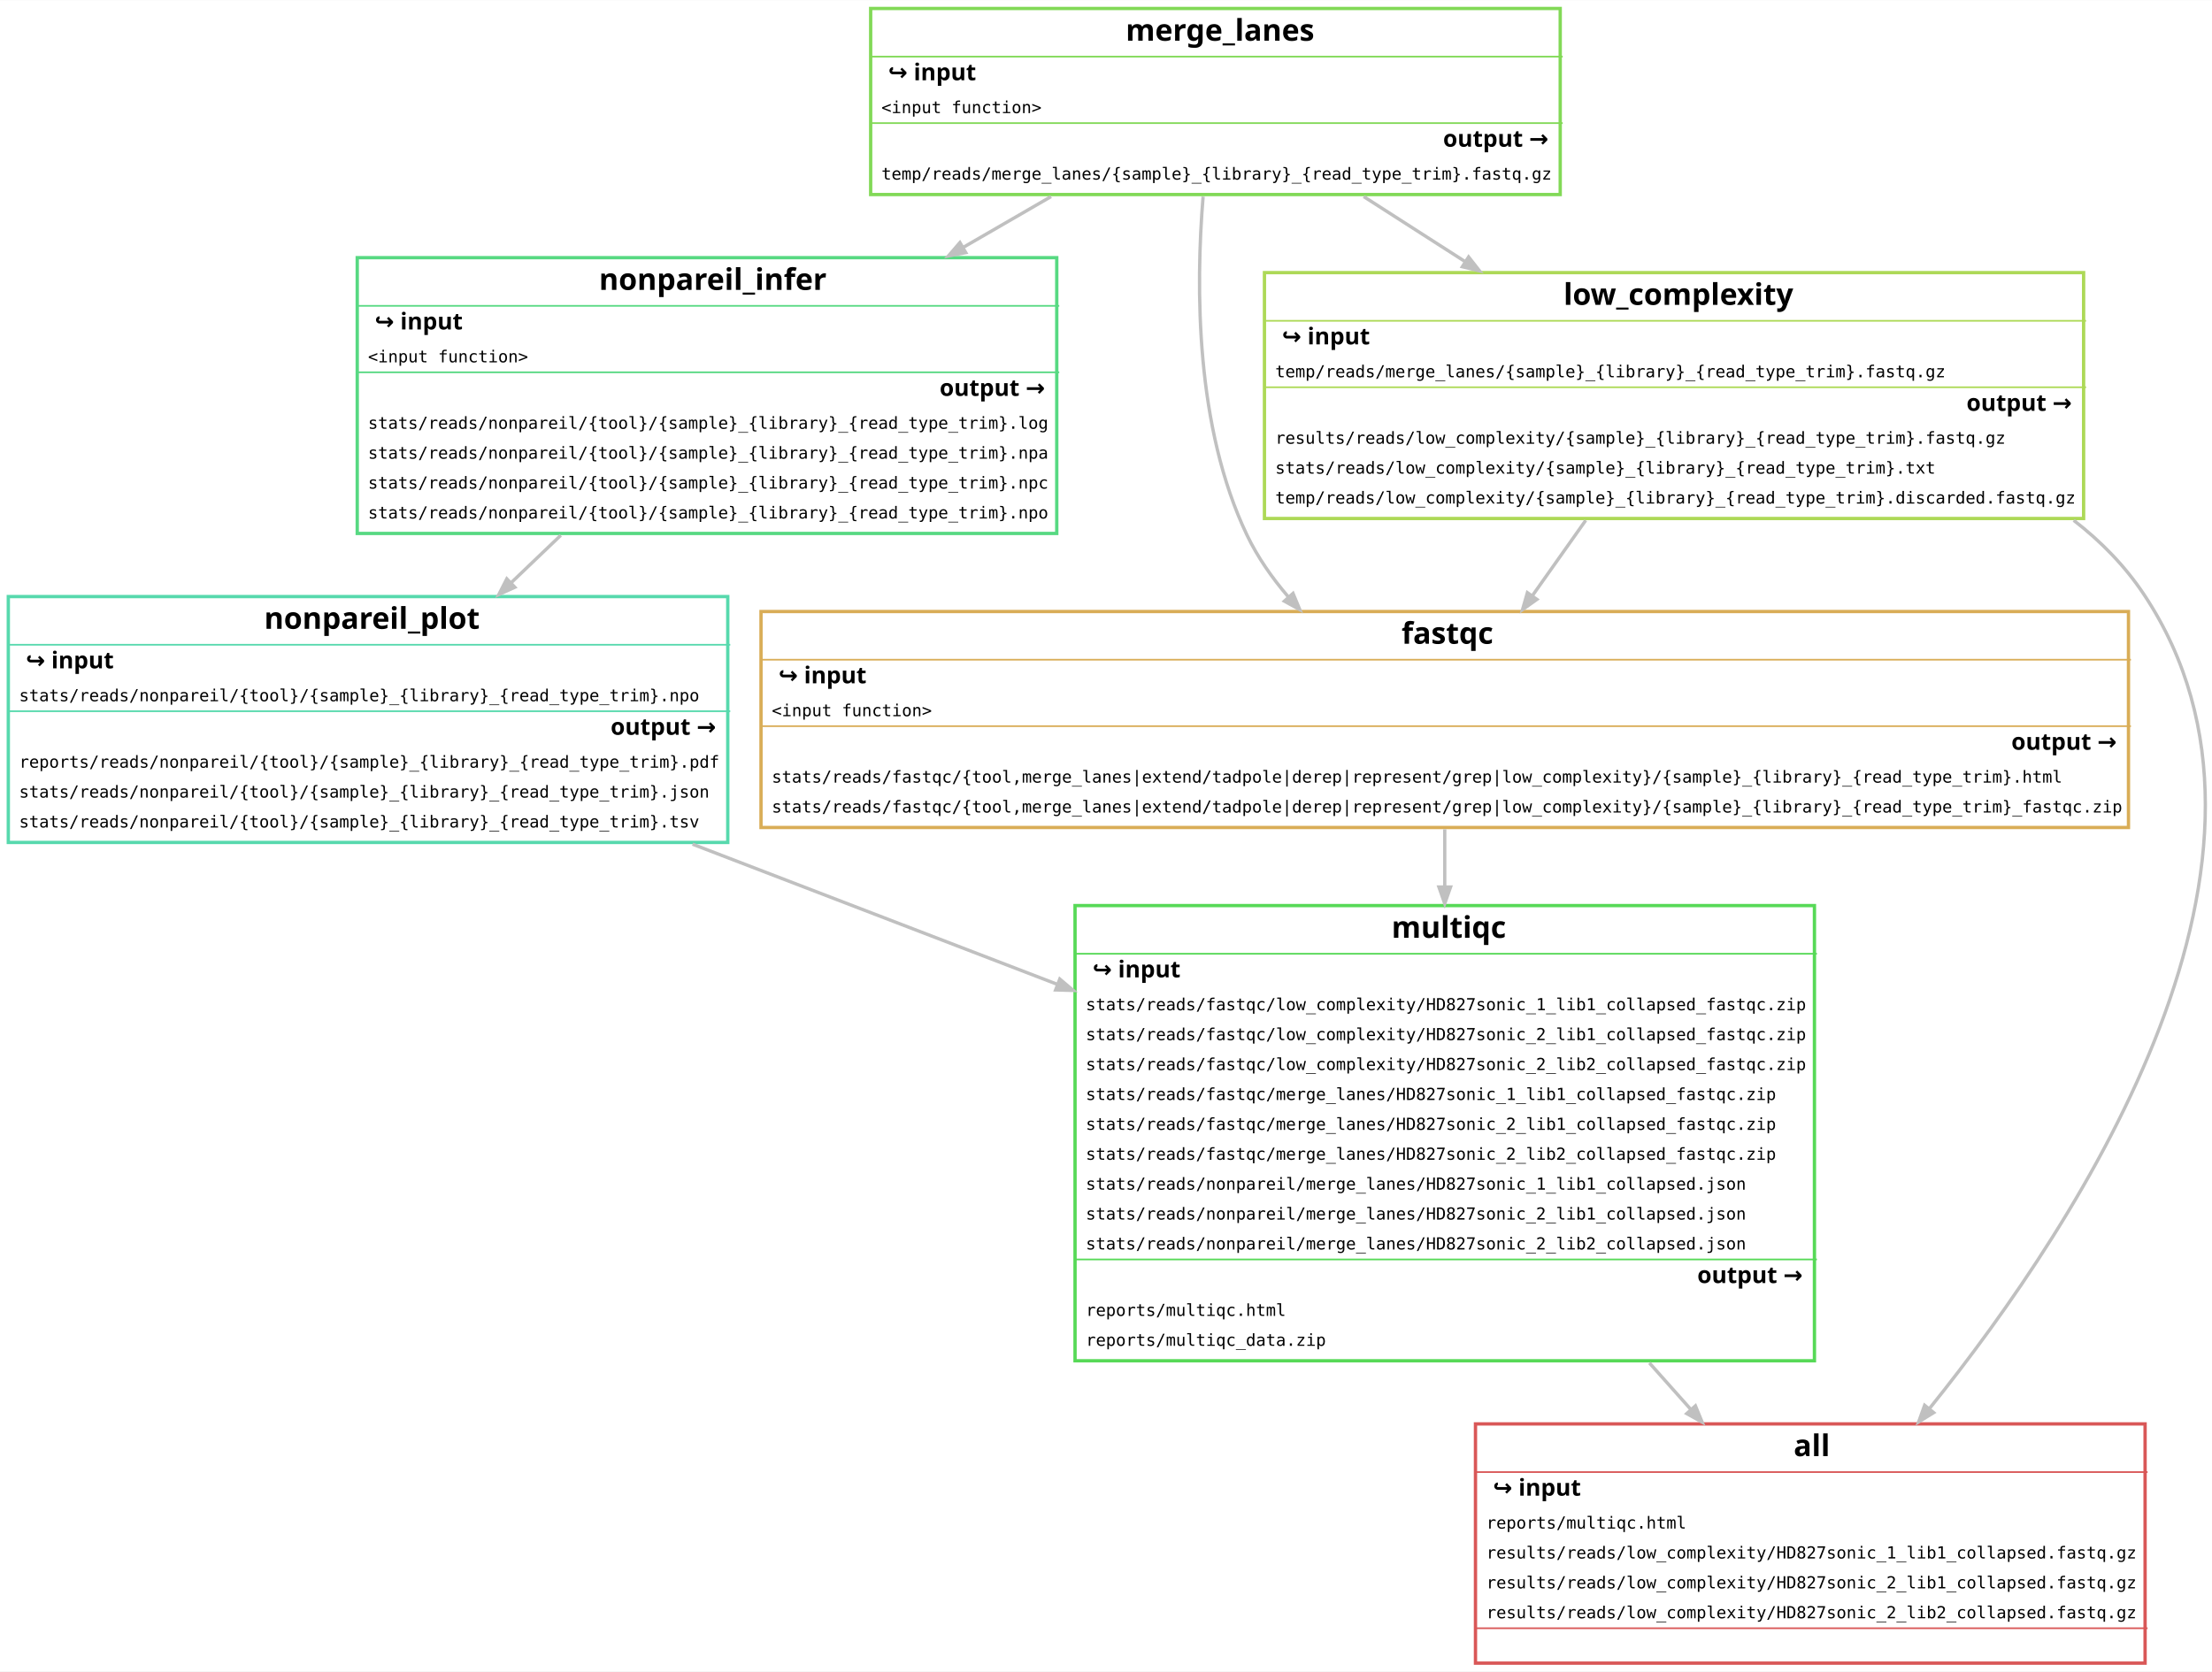
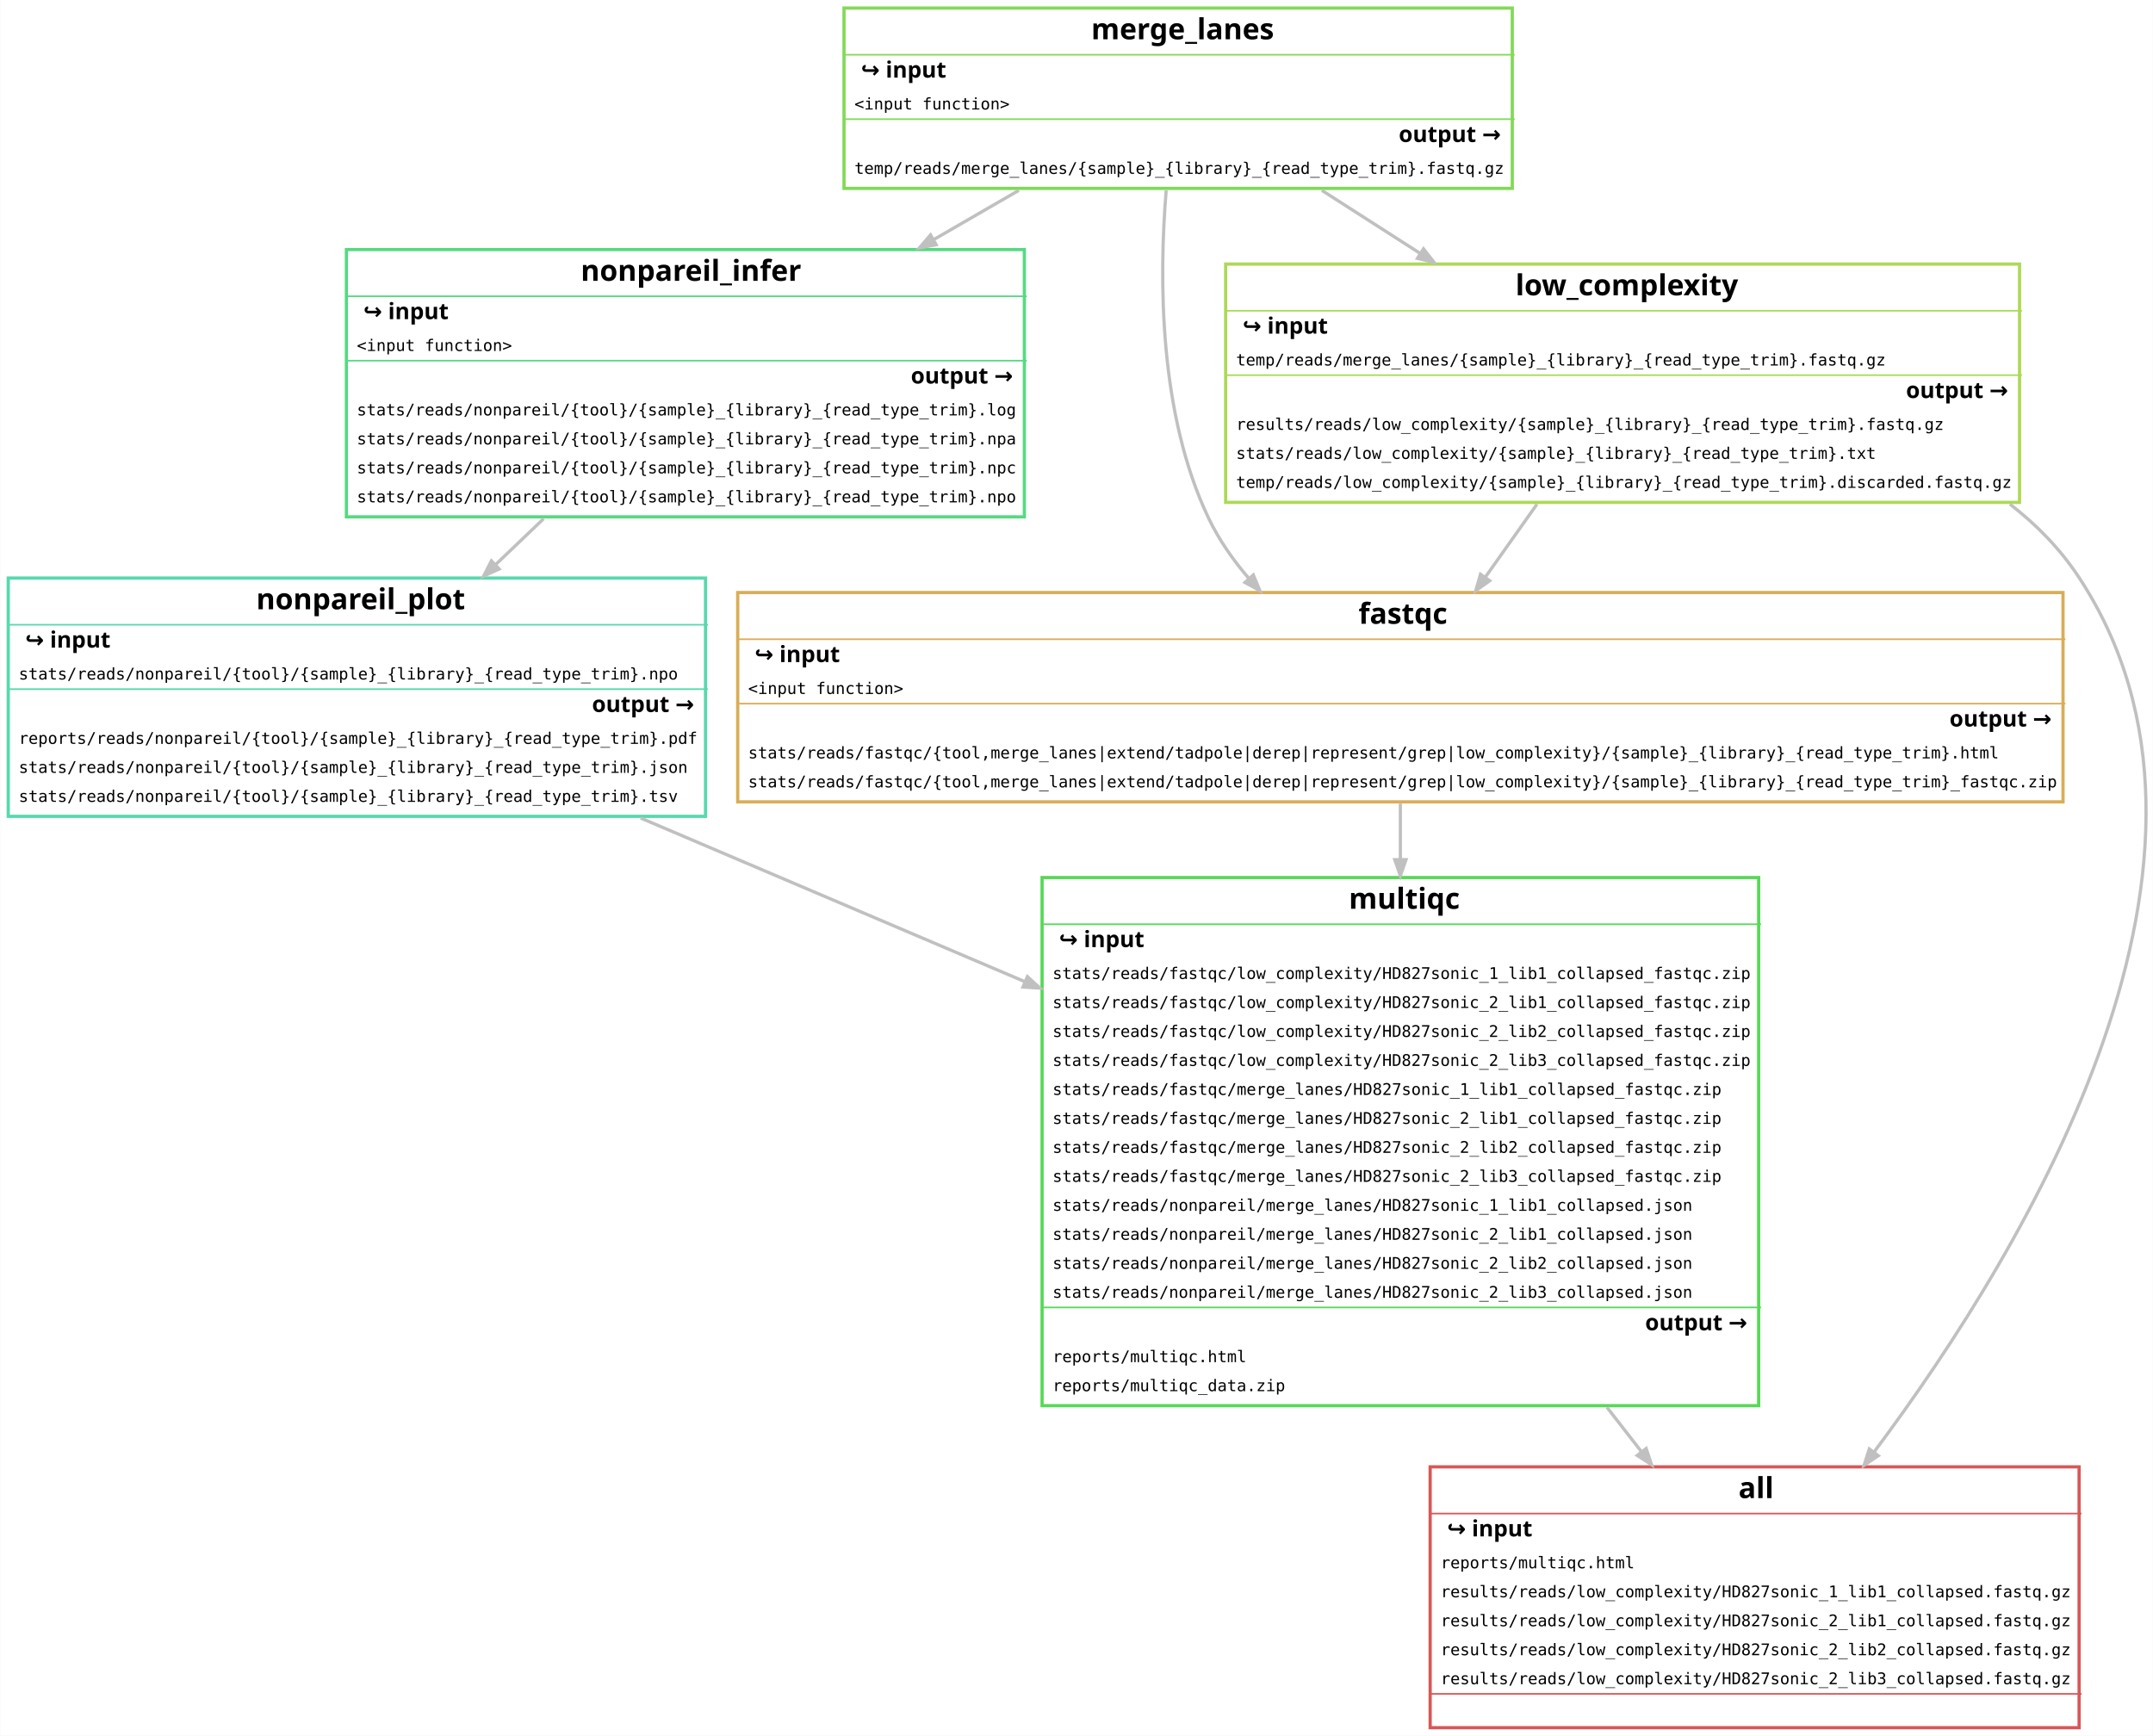
- <svg xmlns="http://www.w3.org/2000/svg" width="1331pt" height="1006pt" viewBox="0.00 0.00 1331.27 1006.00">
-   <g id="graph0" class="graph" transform="scale(1 1) rotate(0) translate(4 1002)">
-     <polygon fill="#ffffff" stroke="transparent" points="-4,4 -4,-1002 1327.273,-1002 1327.273,4 -4,4" />
+ <svg xmlns="http://www.w3.org/2000/svg" width="1337pt" height="1078pt" viewBox="0.00 0.00 1336.76 1078.00">
+   <g id="graph0" class="graph" transform="scale(1 1) rotate(0) translate(4 1074)">
+     <polygon fill="#ffffff" stroke="transparent" points="-4,4 -4,-1074 1332.762,-1074 1332.762,4 -4,4" />
    <g id="node1" class="node">
-       <text text-anchor="start" x="1075.5" y="-125.6" font-family="sans" font-weight="bold" font-size="18.00" fill="#000000">all</text>
-       <text text-anchor="start" x="890.5" y="-101.8" font-family="sans" font-size="10.00" fill="#000000"> </text>
-       <text text-anchor="start" x="894.5" y="-101.8" font-family="sans" font-weight="bold" font-size="14.00" fill="#000000">↪ input</text>
-       <text text-anchor="start" x="947.5" y="-101.8" font-family="sans" font-size="10.00" fill="#000000"> </text>
-       <text text-anchor="start" x="890.5" y="-82" font-family="monospace" font-size="10.00" fill="#000000">reports/multiqc.html</text>
-       <text text-anchor="start" x="890.5" y="-64" font-family="monospace" font-size="10.00" fill="#000000">results/reads/low_complexity/HD827sonic_1_lib1_collapsed.fastq.gz</text>
-       <text text-anchor="start" x="890.5" y="-46" font-family="monospace" font-size="10.00" fill="#000000">results/reads/low_complexity/HD827sonic_2_lib1_collapsed.fastq.gz</text>
-       <text text-anchor="start" x="890.5" y="-28" font-family="monospace" font-size="10.00" fill="#000000">results/reads/low_complexity/HD827sonic_2_lib2_collapsed.fastq.gz</text>
+       <text text-anchor="start" x="1075.5" y="-143.6" font-family="sans" font-weight="bold" font-size="18.00" fill="#000000">all</text>
+       <text text-anchor="start" x="890.5" y="-119.8" font-family="sans" font-size="10.00" fill="#000000"> </text>
+       <text text-anchor="start" x="894.5" y="-119.8" font-family="sans" font-weight="bold" font-size="14.00" fill="#000000">↪ input</text>
+       <text text-anchor="start" x="947.5" y="-119.8" font-family="sans" font-size="10.00" fill="#000000"> </text>
+       <text text-anchor="start" x="890.5" y="-100" font-family="monospace" font-size="10.00" fill="#000000">reports/multiqc.html</text>
+       <text text-anchor="start" x="890.5" y="-82" font-family="monospace" font-size="10.00" fill="#000000">results/reads/low_complexity/HD827sonic_1_lib1_collapsed.fastq.gz</text>
+       <text text-anchor="start" x="890.5" y="-64" font-family="monospace" font-size="10.00" fill="#000000">results/reads/low_complexity/HD827sonic_2_lib1_collapsed.fastq.gz</text>
+       <text text-anchor="start" x="890.5" y="-46" font-family="monospace" font-size="10.00" fill="#000000">results/reads/low_complexity/HD827sonic_2_lib2_collapsed.fastq.gz</text>
+       <text text-anchor="start" x="890.5" y="-28" font-family="monospace" font-size="10.00" fill="#000000">results/reads/low_complexity/HD827sonic_2_lib3_collapsed.fastq.gz</text>
      <text text-anchor="start" x="1274.5" y="-10" font-family="sans" font-size="10.00" fill="#000000">  </text>
-       <polygon fill="#d95757" stroke="#d95757" points="884.5,-116 884.5,-116 1288.5,-116 1288.5,-116 884.5,-116" />
+       <polygon fill="#d95757" stroke="#d95757" points="884.5,-134 884.5,-134 1288.5,-134 1288.5,-134 884.5,-134" />
      <polygon fill="#d95757" stroke="#d95757" points="884.5,-22 884.5,-22 1288.5,-22 1288.5,-22 884.5,-22" />
-       <polygon fill="none" stroke="#d95757" stroke-width="2" points="884,-1 884,-145 1287,-145 1287,-1 884,-1" />
+       <polygon fill="none" stroke="#d95757" stroke-width="2" points="884,-1 884,-163 1287,-163 1287,-1 884,-1" />
    </g>
    <g id="node2" class="node">
-       <text text-anchor="start" x="833.5" y="-437.6" font-family="sans" font-weight="bold" font-size="18.00" fill="#000000">multiqc</text>
-       <text text-anchor="start" x="649.5" y="-413.8" font-family="sans" font-size="10.00" fill="#000000"> </text>
-       <text text-anchor="start" x="653.5" y="-413.8" font-family="sans" font-weight="bold" font-size="14.00" fill="#000000">↪ input</text>
-       <text text-anchor="start" x="706.5" y="-413.8" font-family="sans" font-size="10.00" fill="#000000"> </text>
-       <text text-anchor="start" x="649.5" y="-394" font-family="monospace" font-size="10.00" fill="#000000">stats/reads/fastqc/low_complexity/HD827sonic_1_lib1_collapsed_fastqc.zip</text>
-       <text text-anchor="start" x="649.5" y="-376" font-family="monospace" font-size="10.00" fill="#000000">stats/reads/fastqc/low_complexity/HD827sonic_2_lib1_collapsed_fastqc.zip</text>
-       <text text-anchor="start" x="649.5" y="-358" font-family="monospace" font-size="10.00" fill="#000000">stats/reads/fastqc/low_complexity/HD827sonic_2_lib2_collapsed_fastqc.zip</text>
-       <text text-anchor="start" x="649.5" y="-340" font-family="monospace" font-size="10.00" fill="#000000">stats/reads/fastqc/merge_lanes/HD827sonic_1_lib1_collapsed_fastqc.zip</text>
-       <text text-anchor="start" x="649.5" y="-322" font-family="monospace" font-size="10.00" fill="#000000">stats/reads/fastqc/merge_lanes/HD827sonic_2_lib1_collapsed_fastqc.zip</text>
-       <text text-anchor="start" x="649.5" y="-304" font-family="monospace" font-size="10.00" fill="#000000">stats/reads/fastqc/merge_lanes/HD827sonic_2_lib2_collapsed_fastqc.zip</text>
-       <text text-anchor="start" x="649.5" y="-286" font-family="monospace" font-size="10.00" fill="#000000">stats/reads/nonpareil/merge_lanes/HD827sonic_1_lib1_collapsed.json</text>
-       <text text-anchor="start" x="649.5" y="-268" font-family="monospace" font-size="10.00" fill="#000000">stats/reads/nonpareil/merge_lanes/HD827sonic_2_lib1_collapsed.json</text>
-       <text text-anchor="start" x="649.5" y="-250" font-family="monospace" font-size="10.00" fill="#000000">stats/reads/nonpareil/merge_lanes/HD827sonic_2_lib2_collapsed.json</text>
-       <text text-anchor="start" x="1013.5" y="-229.8" font-family="sans" font-size="10.00" fill="#000000"> </text>
-       <text text-anchor="start" x="1017.5" y="-229.8" font-family="sans" font-weight="bold" font-size="14.00" fill="#000000">output →</text>
-       <text text-anchor="start" x="1078.5" y="-229.8" font-family="sans" font-size="10.00" fill="#000000"> </text>
-       <text text-anchor="start" x="649.5" y="-210" font-family="monospace" font-size="10.00" fill="#000000">reports/multiqc.html</text>
-       <text text-anchor="start" x="649.5" y="-192" font-family="monospace" font-size="10.00" fill="#000000">reports/multiqc_data.zip</text>
-       <polygon fill="#57d957" stroke="#57d957" points="643.5,-428 643.5,-428 1089.5,-428 1089.5,-428 643.5,-428" />
-       <polygon fill="#57d957" stroke="#57d957" points="643.5,-244 643.5,-244 1089.5,-244 1089.5,-244 643.5,-244" />
-       <polygon fill="none" stroke="#57d957" stroke-width="2" points="643,-183 643,-457 1088,-457 1088,-183 643,-183" />
+       <text text-anchor="start" x="833.5" y="-509.6" font-family="sans" font-weight="bold" font-size="18.00" fill="#000000">multiqc</text>
+       <text text-anchor="start" x="649.5" y="-485.8" font-family="sans" font-size="10.00" fill="#000000"> </text>
+       <text text-anchor="start" x="653.5" y="-485.8" font-family="sans" font-weight="bold" font-size="14.00" fill="#000000">↪ input</text>
+       <text text-anchor="start" x="706.5" y="-485.8" font-family="sans" font-size="10.00" fill="#000000"> </text>
+       <text text-anchor="start" x="649.5" y="-466" font-family="monospace" font-size="10.00" fill="#000000">stats/reads/fastqc/low_complexity/HD827sonic_1_lib1_collapsed_fastqc.zip</text>
+       <text text-anchor="start" x="649.5" y="-448" font-family="monospace" font-size="10.00" fill="#000000">stats/reads/fastqc/low_complexity/HD827sonic_2_lib1_collapsed_fastqc.zip</text>
+       <text text-anchor="start" x="649.5" y="-430" font-family="monospace" font-size="10.00" fill="#000000">stats/reads/fastqc/low_complexity/HD827sonic_2_lib2_collapsed_fastqc.zip</text>
+       <text text-anchor="start" x="649.5" y="-412" font-family="monospace" font-size="10.00" fill="#000000">stats/reads/fastqc/low_complexity/HD827sonic_2_lib3_collapsed_fastqc.zip</text>
+       <text text-anchor="start" x="649.5" y="-394" font-family="monospace" font-size="10.00" fill="#000000">stats/reads/fastqc/merge_lanes/HD827sonic_1_lib1_collapsed_fastqc.zip</text>
+       <text text-anchor="start" x="649.5" y="-376" font-family="monospace" font-size="10.00" fill="#000000">stats/reads/fastqc/merge_lanes/HD827sonic_2_lib1_collapsed_fastqc.zip</text>
+       <text text-anchor="start" x="649.5" y="-358" font-family="monospace" font-size="10.00" fill="#000000">stats/reads/fastqc/merge_lanes/HD827sonic_2_lib2_collapsed_fastqc.zip</text>
+       <text text-anchor="start" x="649.5" y="-340" font-family="monospace" font-size="10.00" fill="#000000">stats/reads/fastqc/merge_lanes/HD827sonic_2_lib3_collapsed_fastqc.zip</text>
+       <text text-anchor="start" x="649.5" y="-322" font-family="monospace" font-size="10.00" fill="#000000">stats/reads/nonpareil/merge_lanes/HD827sonic_1_lib1_collapsed.json</text>
+       <text text-anchor="start" x="649.5" y="-304" font-family="monospace" font-size="10.00" fill="#000000">stats/reads/nonpareil/merge_lanes/HD827sonic_2_lib1_collapsed.json</text>
+       <text text-anchor="start" x="649.5" y="-286" font-family="monospace" font-size="10.00" fill="#000000">stats/reads/nonpareil/merge_lanes/HD827sonic_2_lib2_collapsed.json</text>
+       <text text-anchor="start" x="649.5" y="-268" font-family="monospace" font-size="10.00" fill="#000000">stats/reads/nonpareil/merge_lanes/HD827sonic_2_lib3_collapsed.json</text>
+       <text text-anchor="start" x="1013.5" y="-247.8" font-family="sans" font-size="10.00" fill="#000000"> </text>
+       <text text-anchor="start" x="1017.5" y="-247.8" font-family="sans" font-weight="bold" font-size="14.00" fill="#000000">output →</text>
+       <text text-anchor="start" x="1078.5" y="-247.8" font-family="sans" font-size="10.00" fill="#000000"> </text>
+       <text text-anchor="start" x="649.5" y="-228" font-family="monospace" font-size="10.00" fill="#000000">reports/multiqc.html</text>
+       <text text-anchor="start" x="649.5" y="-210" font-family="monospace" font-size="10.00" fill="#000000">reports/multiqc_data.zip</text>
+       <polygon fill="#57d957" stroke="#57d957" points="643.5,-500 643.5,-500 1089.5,-500 1089.5,-500 643.5,-500" />
+       <polygon fill="#57d957" stroke="#57d957" points="643.5,-262 643.5,-262 1089.5,-262 1089.5,-262 643.5,-262" />
+       <polygon fill="none" stroke="#57d957" stroke-width="2" points="643,-201 643,-529 1088,-529 1088,-201 643,-201" />
+     </g>
+     <g id="edge2" class="edge">
+       <path fill="none" stroke="#c0c0c0" stroke-width="2" d="M993.793,-199.968C1001.084,-190.59 1008.264,-181.354 1015.201,-172.43" />
+       <polygon fill="#c0c0c0" stroke="#c0c0c0" stroke-width="2" points="1018.125,-174.371 1021.499,-164.328 1012.598,-170.075 1018.125,-174.371" />
+     </g>
+     <g id="node3" class="node">
+       <text text-anchor="start" x="839.5" y="-686.6" font-family="sans" font-weight="bold" font-size="18.00" fill="#000000">fastqc</text>
+       <text text-anchor="start" x="460.5" y="-662.8" font-family="sans" font-size="10.00" fill="#000000"> </text>
+       <text text-anchor="start" x="464.5" y="-662.8" font-family="sans" font-weight="bold" font-size="14.00" fill="#000000">↪ input</text>
+       <text text-anchor="start" x="517.5" y="-662.8" font-family="sans" font-size="10.00" fill="#000000"> </text>
+       <text text-anchor="start" x="460.5" y="-643" font-family="monospace" font-size="10.00" fill="#000000">&lt;input function&gt;</text>
+       <text text-anchor="start" x="1202.5" y="-622.8" font-family="sans" font-size="10.00" fill="#000000"> </text>
+       <text text-anchor="start" x="1206.5" y="-622.8" font-family="sans" font-weight="bold" font-size="14.00" fill="#000000">output →</text>
+       <text text-anchor="start" x="1267.5" y="-622.8" font-family="sans" font-size="10.00" fill="#000000"> </text>
+       <text text-anchor="start" x="460.5" y="-603" font-family="monospace" font-size="10.00" fill="#000000">stats/reads/fastqc/{tool,merge_lanes|extend/tadpole|derep|represent/grep|low_complexity}/{sample}_{library}_{read_type_trim}.html</text>
+       <text text-anchor="start" x="460.5" y="-585" font-family="monospace" font-size="10.00" fill="#000000">stats/reads/fastqc/{tool,merge_lanes|extend/tadpole|derep|represent/grep|low_complexity}/{sample}_{library}_{read_type_trim}_fastqc.zip</text>
+       <polygon fill="#d9ad57" stroke="#d9ad57" points="454.5,-677 454.5,-677 1278.5,-677 1278.5,-677 454.5,-677" />
+       <polygon fill="#d9ad57" stroke="#d9ad57" points="454.5,-637 454.5,-637 1278.5,-637 1278.5,-637 454.5,-637" />
+       <polygon fill="none" stroke="#d9ad57" stroke-width="2" points="454,-576 454,-706 1277,-706 1277,-576 454,-576" />
+     </g>
+     <g id="edge3" class="edge">
+       <path fill="none" stroke="#c0c0c0" stroke-width="2" d="M865.5,-574.891C865.5,-564.052 865.5,-552.391 865.5,-540.319" />
+       <polygon fill="#c0c0c0" stroke="#c0c0c0" stroke-width="2" points="869,-540.09 865.5,-530.09 862,-540.09 869,-540.09" />
+     </g>
+     <g id="node4" class="node">
+       <text text-anchor="start" x="673.5" y="-1049.6" font-family="sans" font-weight="bold" font-size="18.00" fill="#000000">merge_lanes</text>
+       <text text-anchor="start" x="526.5" y="-1025.8" font-family="sans" font-size="10.00" fill="#000000"> </text>
+       <text text-anchor="start" x="530.5" y="-1025.8" font-family="sans" font-weight="bold" font-size="14.00" fill="#000000">↪ input</text>
+       <text text-anchor="start" x="583.5" y="-1025.8" font-family="sans" font-size="10.00" fill="#000000"> </text>
+       <text text-anchor="start" x="526.5" y="-1006" font-family="monospace" font-size="10.00" fill="#000000">&lt;input function&gt;</text>
+       <text text-anchor="start" x="860.5" y="-985.8" font-family="sans" font-size="10.00" fill="#000000"> </text>
+       <text text-anchor="start" x="864.5" y="-985.8" font-family="sans" font-weight="bold" font-size="14.00" fill="#000000">output →</text>
+       <text text-anchor="start" x="925.5" y="-985.8" font-family="sans" font-size="10.00" fill="#000000"> </text>
+       <text text-anchor="start" x="526.5" y="-966" font-family="monospace" font-size="10.00" fill="#000000">temp/reads/merge_lanes/{sample}_{library}_{read_type_trim}.fastq.gz</text>
+       <polygon fill="#82d957" stroke="#82d957" points="520.5,-1040 520.5,-1040 936.5,-1040 936.5,-1040 520.5,-1040" />
+       <polygon fill="#82d957" stroke="#82d957" points="520.5,-1000 520.5,-1000 936.5,-1000 936.5,-1000 520.5,-1000" />
+       <polygon fill="none" stroke="#82d957" stroke-width="2" points="520,-957 520,-1069 935,-1069 935,-957 520,-957" />
+     </g>
+     <g id="edge6" class="edge">
+       <path fill="none" stroke="#c0c0c0" stroke-width="2" d="M720.075,-955.743C715.535,-900.727 715.558,-816.646 746.5,-752 752.843,-738.749 761.519,-726.301 771.318,-714.877" />
+       <polygon fill="#c0c0c0" stroke="#c0c0c0" stroke-width="2" points="774.192,-716.914 778.267,-707.134 768.983,-712.239 774.192,-716.914" />
+     </g>
+     <g id="node6" class="node">
+       <text text-anchor="start" x="356.5" y="-899.6" font-family="sans" font-weight="bold" font-size="18.00" fill="#000000">nonpareil_infer</text>
+       <text text-anchor="start" x="217.5" y="-875.8" font-family="sans" font-size="10.00" fill="#000000"> </text>
+       <text text-anchor="start" x="221.5" y="-875.8" font-family="sans" font-weight="bold" font-size="14.00" fill="#000000">↪ input</text>
+       <text text-anchor="start" x="274.5" y="-875.8" font-family="sans" font-size="10.00" fill="#000000"> </text>
+       <text text-anchor="start" x="217.5" y="-856" font-family="monospace" font-size="10.00" fill="#000000">&lt;input function&gt;</text>
+       <text text-anchor="start" x="557.5" y="-835.8" font-family="sans" font-size="10.00" fill="#000000"> </text>
+       <text text-anchor="start" x="561.5" y="-835.8" font-family="sans" font-weight="bold" font-size="14.00" fill="#000000">output →</text>
+       <text text-anchor="start" x="622.5" y="-835.8" font-family="sans" font-size="10.00" fill="#000000"> </text>
+       <text text-anchor="start" x="217.5" y="-816" font-family="monospace" font-size="10.00" fill="#000000">stats/reads/nonpareil/{tool}/{sample}_{library}_{read_type_trim}.log</text>
+       <text text-anchor="start" x="217.5" y="-798" font-family="monospace" font-size="10.00" fill="#000000">stats/reads/nonpareil/{tool}/{sample}_{library}_{read_type_trim}.npa</text>
+       <text text-anchor="start" x="217.5" y="-780" font-family="monospace" font-size="10.00" fill="#000000">stats/reads/nonpareil/{tool}/{sample}_{library}_{read_type_trim}.npc</text>
+       <text text-anchor="start" x="217.5" y="-762" font-family="monospace" font-size="10.00" fill="#000000">stats/reads/nonpareil/{tool}/{sample}_{library}_{read_type_trim}.npo</text>
+       <polygon fill="#57d982" stroke="#57d982" points="211.5,-890 211.5,-890 633.5,-890 633.5,-890 211.5,-890" />
+       <polygon fill="#57d982" stroke="#57d982" points="211.5,-850 211.5,-850 633.5,-850 633.5,-850 211.5,-850" />
+       <polygon fill="none" stroke="#57d982" stroke-width="2" points="211,-753 211,-919 632,-919 632,-753 211,-753" />
+     </g>
+     <g id="edge8" class="edge">
+       <path fill="none" stroke="#c0c0c0" stroke-width="2" d="M628.573,-955.778C611.616,-945.969 593.643,-935.573 575.648,-925.164" />
+       <polygon fill="#c0c0c0" stroke="#c0c0c0" stroke-width="2" points="577.226,-922.033 566.817,-920.056 573.721,-928.093 577.226,-922.033" />
+     </g>
+     <g id="node7" class="node">
+       <text text-anchor="start" x="937" y="-890.6" font-family="sans" font-weight="bold" font-size="18.00" fill="#000000">low_complexity</text>
+       <text text-anchor="start" x="763.5" y="-866.8" font-family="sans" font-size="10.00" fill="#000000"> </text>
+       <text text-anchor="start" x="767.5" y="-866.8" font-family="sans" font-weight="bold" font-size="14.00" fill="#000000">↪ input</text>
+       <text text-anchor="start" x="820.5" y="-866.8" font-family="sans" font-size="10.00" fill="#000000"> </text>
+       <text text-anchor="start" x="763.5" y="-847" font-family="monospace" font-size="10.00" fill="#000000">temp/reads/merge_lanes/{sample}_{library}_{read_type_trim}.fastq.gz</text>
+       <text text-anchor="start" x="1175.5" y="-826.8" font-family="sans" font-size="10.00" fill="#000000"> </text>
+       <text text-anchor="start" x="1179.5" y="-826.8" font-family="sans" font-weight="bold" font-size="14.00" fill="#000000">output →</text>
+       <text text-anchor="start" x="1240.5" y="-826.8" font-family="sans" font-size="10.00" fill="#000000"> </text>
+       <text text-anchor="start" x="763.5" y="-807" font-family="monospace" font-size="10.00" fill="#000000">results/reads/low_complexity/{sample}_{library}_{read_type_trim}.fastq.gz</text>
+       <text text-anchor="start" x="763.5" y="-789" font-family="monospace" font-size="10.00" fill="#000000">stats/reads/low_complexity/{sample}_{library}_{read_type_trim}.txt</text>
+       <text text-anchor="start" x="763.5" y="-771" font-family="monospace" font-size="10.00" fill="#000000">temp/reads/low_complexity/{sample}_{library}_{read_type_trim}.discarded.fastq.gz</text>
+       <polygon fill="#add957" stroke="#add957" points="757.5,-881 757.5,-881 1251.5,-881 1251.5,-881 757.5,-881" />
+       <polygon fill="#add957" stroke="#add957" points="757.5,-841 757.5,-841 1251.5,-841 1251.5,-841 757.5,-841" />
+       <polygon fill="none" stroke="#add957" stroke-width="2" points="757,-762 757,-910 1250,-910 1250,-762 757,-762" />
+     </g>
+     <g id="edge9" class="edge">
+       <path fill="none" stroke="#c0c0c0" stroke-width="2" d="M816.728,-955.778C836.246,-943.261 857.257,-929.786 877.896,-916.551" />
+       <polygon fill="#c0c0c0" stroke="#c0c0c0" stroke-width="2" points="879.872,-919.441 886.4,-911.096 876.093,-913.549 879.872,-919.441" />
+     </g>
+     <g id="node5" class="node">
+       <text text-anchor="start" x="155" y="-695.6" font-family="sans" font-weight="bold" font-size="18.00" fill="#000000">nonpareil_plot</text>
+       <text text-anchor="start" x="7.5" y="-671.8" font-family="sans" font-size="10.00" fill="#000000"> </text>
+       <text text-anchor="start" x="11.5" y="-671.8" font-family="sans" font-weight="bold" font-size="14.00" fill="#000000">↪ input</text>
+       <text text-anchor="start" x="64.5" y="-671.8" font-family="sans" font-size="10.00" fill="#000000"> </text>
+       <text text-anchor="start" x="7.5" y="-652" font-family="monospace" font-size="10.00" fill="#000000">stats/reads/nonpareil/{tool}/{sample}_{library}_{read_type_trim}.npo</text>
+       <text text-anchor="start" x="359.5" y="-631.8" font-family="sans" font-size="10.00" fill="#000000"> </text>
+       <text text-anchor="start" x="363.5" y="-631.8" font-family="sans" font-weight="bold" font-size="14.00" fill="#000000">output →</text>
+       <text text-anchor="start" x="424.5" y="-631.8" font-family="sans" font-size="10.00" fill="#000000"> </text>
+       <text text-anchor="start" x="7.5" y="-612" font-family="monospace" font-size="10.00" fill="#000000">reports/reads/nonpareil/{tool}/{sample}_{library}_{read_type_trim}.pdf</text>
+       <text text-anchor="start" x="7.5" y="-594" font-family="monospace" font-size="10.00" fill="#000000">stats/reads/nonpareil/{tool}/{sample}_{library}_{read_type_trim}.json</text>
+       <text text-anchor="start" x="7.5" y="-576" font-family="monospace" font-size="10.00" fill="#000000">stats/reads/nonpareil/{tool}/{sample}_{library}_{read_type_trim}.tsv</text>
+       <polygon fill="#57d9ad" stroke="#57d9ad" points="1.5,-686 1.5,-686 435.5,-686 435.5,-686 1.5,-686" />
+       <polygon fill="#57d9ad" stroke="#57d9ad" points="1.5,-646 1.5,-646 435.5,-646 435.5,-646 1.5,-646" />
+       <polygon fill="none" stroke="#57d9ad" stroke-width="2" points="1,-567 1,-715 434,-715 434,-567 1,-567" />
+     </g>
+     <g id="edge4" class="edge">
+       <path fill="none" stroke="#c0c0c0" stroke-width="2" d="M393.713,-565.946C467.181,-534.654 553.551,-497.867 632.174,-464.38" />
+       <polygon fill="#c0c0c0" stroke="#c0c0c0" stroke-width="2" points="633.894,-467.451 641.722,-460.313 631.151,-461.011 633.894,-467.451" />
+     </g>
+     <g id="edge7" class="edge">
+       <path fill="none" stroke="#c0c0c0" stroke-width="2" d="M333.505,-751.888C323.623,-742.441 313.562,-732.824 303.703,-723.4" />
+       <polygon fill="#c0c0c0" stroke="#c0c0c0" stroke-width="2" points="305.856,-720.617 296.209,-716.237 301.02,-725.677 305.856,-720.617" />
    </g>
    <g id="edge1" class="edge">
-       <path fill="none" stroke="#c0c0c0" stroke-width="2" d="M988.685,-181.697C997.199,-172.138 1005.607,-162.698 1013.7,-153.612" />
-       <polygon fill="#c0c0c0" stroke="#c0c0c0" stroke-width="2" points="1016.381,-155.864 1020.419,-146.069 1011.154,-151.208 1016.381,-155.864" />
-     </g>
-     <g id="node3" class="node">
-       <text text-anchor="start" x="839.5" y="-614.6" font-family="sans" font-weight="bold" font-size="18.00" fill="#000000">fastqc</text>
-       <text text-anchor="start" x="460.5" y="-590.8" font-family="sans" font-size="10.00" fill="#000000"> </text>
-       <text text-anchor="start" x="464.5" y="-590.8" font-family="sans" font-weight="bold" font-size="14.00" fill="#000000">↪ input</text>
-       <text text-anchor="start" x="517.5" y="-590.8" font-family="sans" font-size="10.00" fill="#000000"> </text>
-       <text text-anchor="start" x="460.5" y="-571" font-family="monospace" font-size="10.00" fill="#000000">&lt;input function&gt;</text>
-       <text text-anchor="start" x="1202.5" y="-550.8" font-family="sans" font-size="10.00" fill="#000000"> </text>
-       <text text-anchor="start" x="1206.5" y="-550.8" font-family="sans" font-weight="bold" font-size="14.00" fill="#000000">output →</text>
-       <text text-anchor="start" x="1267.5" y="-550.8" font-family="sans" font-size="10.00" fill="#000000"> </text>
-       <text text-anchor="start" x="460.5" y="-531" font-family="monospace" font-size="10.00" fill="#000000">stats/reads/fastqc/{tool,merge_lanes|extend/tadpole|derep|represent/grep|low_complexity}/{sample}_{library}_{read_type_trim}.html</text>
-       <text text-anchor="start" x="460.5" y="-513" font-family="monospace" font-size="10.00" fill="#000000">stats/reads/fastqc/{tool,merge_lanes|extend/tadpole|derep|represent/grep|low_complexity}/{sample}_{library}_{read_type_trim}_fastqc.zip</text>
-       <polygon fill="#d9ad57" stroke="#d9ad57" points="454.5,-605 454.5,-605 1278.5,-605 1278.5,-605 454.5,-605" />
-       <polygon fill="#d9ad57" stroke="#d9ad57" points="454.5,-565 454.5,-565 1278.5,-565 1278.5,-565 454.5,-565" />
-       <polygon fill="none" stroke="#d9ad57" stroke-width="2" points="454,-504 454,-634 1277,-634 1277,-504 454,-504" />
-     </g>
-     <g id="edge3" class="edge">
-       <path fill="none" stroke="#c0c0c0" stroke-width="2" d="M865.5,-502.926C865.5,-492.008 865.5,-480.314 865.5,-468.314" />
-       <polygon fill="#c0c0c0" stroke="#c0c0c0" stroke-width="2" points="869,-468.172 865.5,-458.172 862,-468.172 869,-468.172" />
-     </g>
-     <g id="node4" class="node">
-       <text text-anchor="start" x="673.5" y="-977.6" font-family="sans" font-weight="bold" font-size="18.00" fill="#000000">merge_lanes</text>
-       <text text-anchor="start" x="526.5" y="-953.8" font-family="sans" font-size="10.00" fill="#000000"> </text>
-       <text text-anchor="start" x="530.5" y="-953.8" font-family="sans" font-weight="bold" font-size="14.00" fill="#000000">↪ input</text>
-       <text text-anchor="start" x="583.5" y="-953.8" font-family="sans" font-size="10.00" fill="#000000"> </text>
-       <text text-anchor="start" x="526.5" y="-934" font-family="monospace" font-size="10.00" fill="#000000">&lt;input function&gt;</text>
-       <text text-anchor="start" x="860.5" y="-913.8" font-family="sans" font-size="10.00" fill="#000000"> </text>
-       <text text-anchor="start" x="864.5" y="-913.8" font-family="sans" font-weight="bold" font-size="14.00" fill="#000000">output →</text>
-       <text text-anchor="start" x="925.5" y="-913.8" font-family="sans" font-size="10.00" fill="#000000"> </text>
-       <text text-anchor="start" x="526.5" y="-894" font-family="monospace" font-size="10.00" fill="#000000">temp/reads/merge_lanes/{sample}_{library}_{read_type_trim}.fastq.gz</text>
-       <polygon fill="#82d957" stroke="#82d957" points="520.5,-968 520.5,-968 936.5,-968 936.5,-968 520.5,-968" />
-       <polygon fill="#82d957" stroke="#82d957" points="520.5,-928 520.5,-928 936.5,-928 936.5,-928 520.5,-928" />
-       <polygon fill="none" stroke="#82d957" stroke-width="2" points="520,-885 520,-997 935,-997 935,-885 520,-885" />
+       <path fill="none" stroke="#c0c0c0" stroke-width="2" d="M1244.028,-760.913C1260.452,-748.205 1275.009,-733.353 1286.5,-716 1400.733,-543.483 1256.569,-301.85 1159.776,-172.382" />
+       <polygon fill="#c0c0c0" stroke="#c0c0c0" stroke-width="2" points="1162.286,-169.898 1153.472,-164.019 1156.696,-174.111 1162.286,-169.898" />
    </g>
    <g id="edge5" class="edge">
-       <path fill="none" stroke="#c0c0c0" stroke-width="2" d="M720.075,-883.743C715.535,-828.727 715.558,-744.646 746.5,-680 752.843,-666.749 761.519,-654.301 771.318,-642.877" />
-       <polygon fill="#c0c0c0" stroke="#c0c0c0" stroke-width="2" points="774.192,-644.914 778.267,-635.134 768.983,-640.239 774.192,-644.914" />
-     </g>
-     <g id="node6" class="node">
-       <text text-anchor="start" x="356.5" y="-827.6" font-family="sans" font-weight="bold" font-size="18.00" fill="#000000">nonpareil_infer</text>
-       <text text-anchor="start" x="217.5" y="-803.8" font-family="sans" font-size="10.00" fill="#000000"> </text>
-       <text text-anchor="start" x="221.5" y="-803.8" font-family="sans" font-weight="bold" font-size="14.00" fill="#000000">↪ input</text>
-       <text text-anchor="start" x="274.5" y="-803.8" font-family="sans" font-size="10.00" fill="#000000"> </text>
-       <text text-anchor="start" x="217.5" y="-784" font-family="monospace" font-size="10.00" fill="#000000">&lt;input function&gt;</text>
-       <text text-anchor="start" x="557.5" y="-763.8" font-family="sans" font-size="10.00" fill="#000000"> </text>
-       <text text-anchor="start" x="561.5" y="-763.8" font-family="sans" font-weight="bold" font-size="14.00" fill="#000000">output →</text>
-       <text text-anchor="start" x="622.5" y="-763.8" font-family="sans" font-size="10.00" fill="#000000"> </text>
-       <text text-anchor="start" x="217.5" y="-744" font-family="monospace" font-size="10.00" fill="#000000">stats/reads/nonpareil/{tool}/{sample}_{library}_{read_type_trim}.log</text>
-       <text text-anchor="start" x="217.5" y="-726" font-family="monospace" font-size="10.00" fill="#000000">stats/reads/nonpareil/{tool}/{sample}_{library}_{read_type_trim}.npa</text>
-       <text text-anchor="start" x="217.5" y="-708" font-family="monospace" font-size="10.00" fill="#000000">stats/reads/nonpareil/{tool}/{sample}_{library}_{read_type_trim}.npc</text>
-       <text text-anchor="start" x="217.5" y="-690" font-family="monospace" font-size="10.00" fill="#000000">stats/reads/nonpareil/{tool}/{sample}_{library}_{read_type_trim}.npo</text>
-       <polygon fill="#57d982" stroke="#57d982" points="211.5,-818 211.5,-818 633.5,-818 633.5,-818 211.5,-818" />
-       <polygon fill="#57d982" stroke="#57d982" points="211.5,-778 211.5,-778 633.5,-778 633.5,-778 211.5,-778" />
-       <polygon fill="none" stroke="#57d982" stroke-width="2" points="211,-681 211,-847 632,-847 632,-681 211,-681" />
-     </g>
-     <g id="edge8" class="edge">
-       <path fill="none" stroke="#c0c0c0" stroke-width="2" d="M628.573,-883.778C611.616,-873.969 593.643,-863.573 575.648,-853.164" />
-       <polygon fill="#c0c0c0" stroke="#c0c0c0" stroke-width="2" points="577.226,-850.033 566.817,-848.056 573.721,-856.093 577.226,-850.033" />
-     </g>
-     <g id="node7" class="node">
-       <text text-anchor="start" x="937" y="-818.6" font-family="sans" font-weight="bold" font-size="18.00" fill="#000000">low_complexity</text>
-       <text text-anchor="start" x="763.5" y="-794.8" font-family="sans" font-size="10.00" fill="#000000"> </text>
-       <text text-anchor="start" x="767.5" y="-794.8" font-family="sans" font-weight="bold" font-size="14.00" fill="#000000">↪ input</text>
-       <text text-anchor="start" x="820.5" y="-794.8" font-family="sans" font-size="10.00" fill="#000000"> </text>
-       <text text-anchor="start" x="763.5" y="-775" font-family="monospace" font-size="10.00" fill="#000000">temp/reads/merge_lanes/{sample}_{library}_{read_type_trim}.fastq.gz</text>
-       <text text-anchor="start" x="1175.5" y="-754.8" font-family="sans" font-size="10.00" fill="#000000"> </text>
-       <text text-anchor="start" x="1179.5" y="-754.8" font-family="sans" font-weight="bold" font-size="14.00" fill="#000000">output →</text>
-       <text text-anchor="start" x="1240.5" y="-754.8" font-family="sans" font-size="10.00" fill="#000000"> </text>
-       <text text-anchor="start" x="763.5" y="-735" font-family="monospace" font-size="10.00" fill="#000000">results/reads/low_complexity/{sample}_{library}_{read_type_trim}.fastq.gz</text>
-       <text text-anchor="start" x="763.5" y="-717" font-family="monospace" font-size="10.00" fill="#000000">stats/reads/low_complexity/{sample}_{library}_{read_type_trim}.txt</text>
-       <text text-anchor="start" x="763.5" y="-699" font-family="monospace" font-size="10.00" fill="#000000">temp/reads/low_complexity/{sample}_{library}_{read_type_trim}.discarded.fastq.gz</text>
-       <polygon fill="#add957" stroke="#add957" points="757.5,-809 757.5,-809 1251.5,-809 1251.5,-809 757.5,-809" />
-       <polygon fill="#add957" stroke="#add957" points="757.5,-769 757.5,-769 1251.5,-769 1251.5,-769 757.5,-769" />
-       <polygon fill="none" stroke="#add957" stroke-width="2" points="757,-690 757,-838 1250,-838 1250,-690 757,-690" />
-     </g>
-     <g id="edge9" class="edge">
-       <path fill="none" stroke="#c0c0c0" stroke-width="2" d="M816.728,-883.778C836.246,-871.261 857.257,-857.786 877.896,-844.551" />
-       <polygon fill="#c0c0c0" stroke="#c0c0c0" stroke-width="2" points="879.872,-847.441 886.4,-839.096 876.093,-841.549 879.872,-847.441" />
-     </g>
-     <g id="node5" class="node">
-       <text text-anchor="start" x="155" y="-623.6" font-family="sans" font-weight="bold" font-size="18.00" fill="#000000">nonpareil_plot</text>
-       <text text-anchor="start" x="7.5" y="-599.8" font-family="sans" font-size="10.00" fill="#000000"> </text>
-       <text text-anchor="start" x="11.5" y="-599.8" font-family="sans" font-weight="bold" font-size="14.00" fill="#000000">↪ input</text>
-       <text text-anchor="start" x="64.5" y="-599.8" font-family="sans" font-size="10.00" fill="#000000"> </text>
-       <text text-anchor="start" x="7.5" y="-580" font-family="monospace" font-size="10.00" fill="#000000">stats/reads/nonpareil/{tool}/{sample}_{library}_{read_type_trim}.npo</text>
-       <text text-anchor="start" x="359.5" y="-559.8" font-family="sans" font-size="10.00" fill="#000000"> </text>
-       <text text-anchor="start" x="363.5" y="-559.8" font-family="sans" font-weight="bold" font-size="14.00" fill="#000000">output →</text>
-       <text text-anchor="start" x="424.5" y="-559.8" font-family="sans" font-size="10.00" fill="#000000"> </text>
-       <text text-anchor="start" x="7.5" y="-540" font-family="monospace" font-size="10.00" fill="#000000">reports/reads/nonpareil/{tool}/{sample}_{library}_{read_type_trim}.pdf</text>
-       <text text-anchor="start" x="7.5" y="-522" font-family="monospace" font-size="10.00" fill="#000000">stats/reads/nonpareil/{tool}/{sample}_{library}_{read_type_trim}.json</text>
-       <text text-anchor="start" x="7.5" y="-504" font-family="monospace" font-size="10.00" fill="#000000">stats/reads/nonpareil/{tool}/{sample}_{library}_{read_type_trim}.tsv</text>
-       <polygon fill="#57d9ad" stroke="#57d9ad" points="1.5,-614 1.5,-614 435.5,-614 435.5,-614 1.5,-614" />
-       <polygon fill="#57d9ad" stroke="#57d9ad" points="1.5,-574 1.5,-574 435.5,-574 435.5,-574 1.5,-574" />
-       <polygon fill="none" stroke="#57d9ad" stroke-width="2" points="1,-495 1,-643 434,-643 434,-495 1,-495" />
-     </g>
-     <g id="edge4" class="edge">
-       <path fill="none" stroke="#c0c0c0" stroke-width="2" d="M412.8,-493.954C481.899,-467.402 560.324,-437.267 632.257,-409.626" />
-       <polygon fill="#c0c0c0" stroke="#c0c0c0" stroke-width="2" points="633.826,-412.772 641.905,-405.918 631.316,-406.238 633.826,-412.772" />
-     </g>
-     <g id="edge7" class="edge">
-       <path fill="none" stroke="#c0c0c0" stroke-width="2" d="M333.505,-679.888C323.623,-670.441 313.562,-660.824 303.703,-651.4" />
-       <polygon fill="#c0c0c0" stroke="#c0c0c0" stroke-width="2" points="305.856,-648.617 296.209,-644.237 301.02,-653.677 305.856,-648.617" />
-     </g>
-     <g id="edge2" class="edge">
-       <path fill="none" stroke="#c0c0c0" stroke-width="2" d="M1244.028,-688.913C1260.452,-676.205 1275.009,-661.353 1286.5,-644 1390.437,-487.032 1250.498,-270.154 1157.093,-154.067" />
-       <polygon fill="#c0c0c0" stroke="#c0c0c0" stroke-width="2" points="1159.75,-151.787 1150.731,-146.227 1154.314,-156.198 1159.75,-151.787" />
-     </g>
-     <g id="edge6" class="edge">
-       <path fill="none" stroke="#c0c0c0" stroke-width="2" d="M950.343,-688.887C939.772,-673.95 928.677,-658.272 918.125,-643.361" />
-       <polygon fill="#c0c0c0" stroke="#c0c0c0" stroke-width="2" points="920.958,-641.306 912.325,-635.165 915.244,-645.35 920.958,-641.306" />
+       <path fill="none" stroke="#c0c0c0" stroke-width="2" d="M950.343,-760.887C939.772,-745.95 928.677,-730.272 918.125,-715.361" />
+       <polygon fill="#c0c0c0" stroke="#c0c0c0" stroke-width="2" points="920.958,-713.306 912.325,-707.165 915.244,-717.35 920.958,-713.306" />
    </g>
  </g>
</svg>
